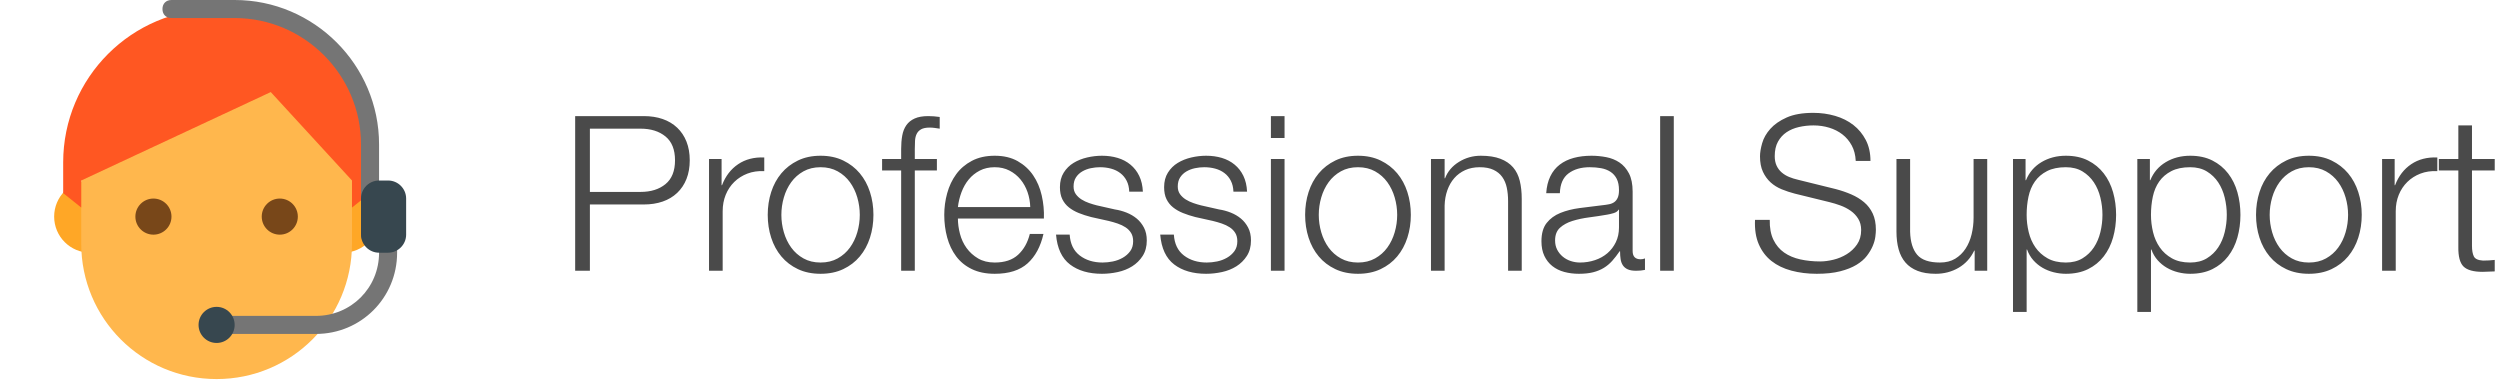
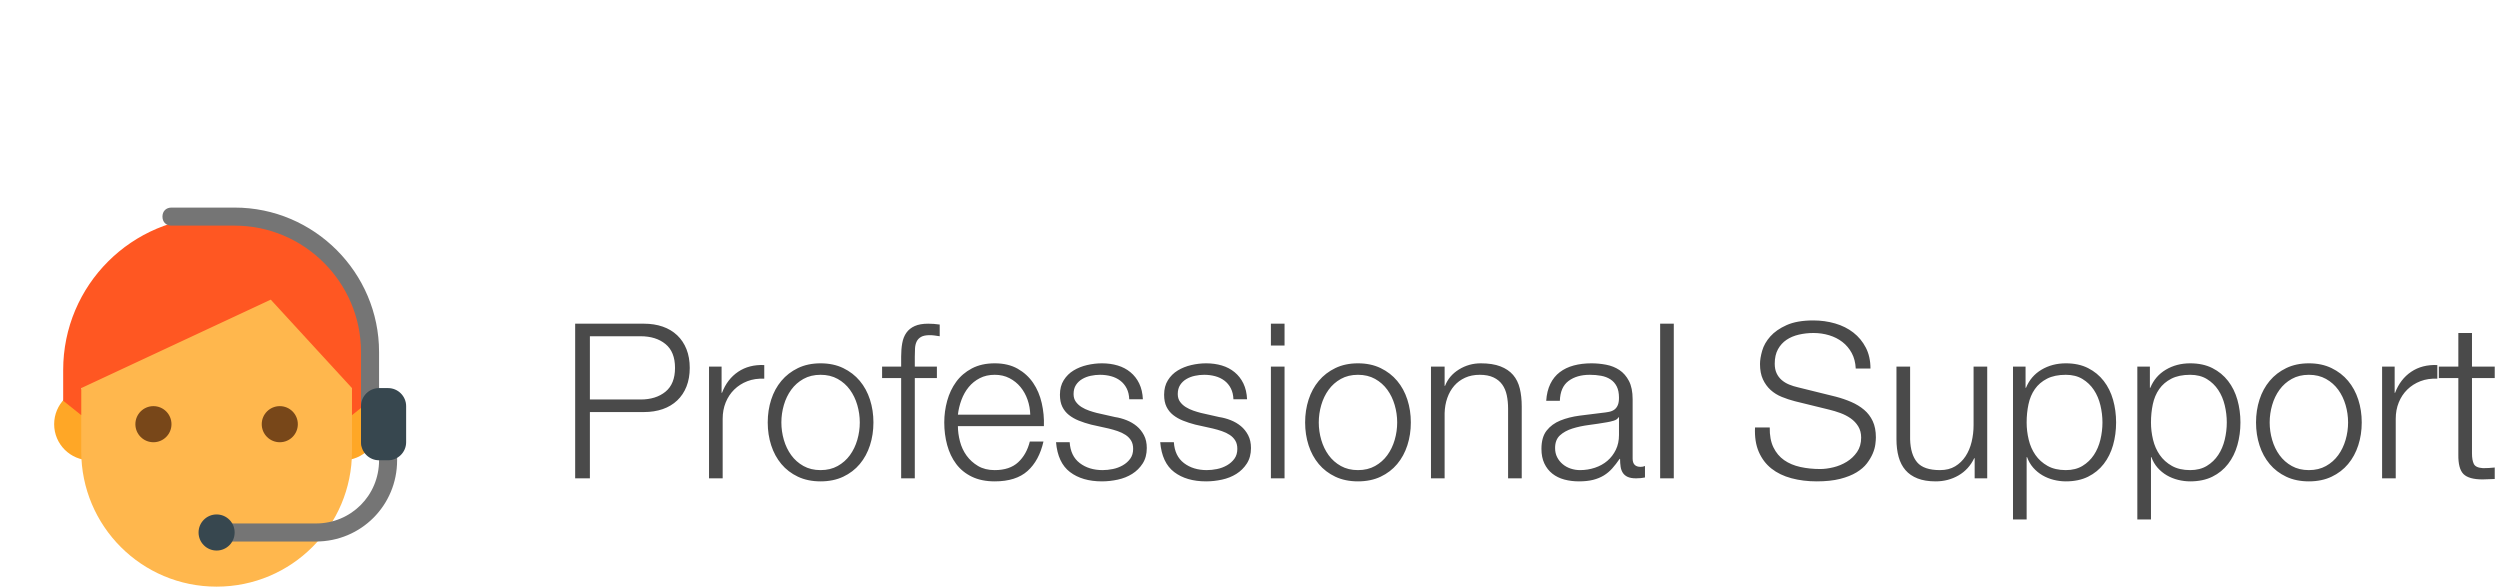
- <svg xmlns="http://www.w3.org/2000/svg" width="277px" height="42px" viewBox="0 0 277 42" version="1.1">
+ <svg xmlns="http://www.w3.org/2000/svg" width="277px" height="65px" viewBox="0 0 277 65" version="1.1">
  <defs />
  <g id="Page-1" stroke="none" stroke-width="1" fill="none" fill-rule="evenodd">
-     <g id="soon-header-premium-support" transform="translate(6, 0)">
+     <g id="soon-header-professional-support" transform="translate(6, 23)">
      <g id="assistant">
        <g id="Group" transform="translate(0, 20)" fill="#FFA726">
          <circle id="Oval" cx="4" cy="4" r="4" />
          <circle id="Oval" cx="32" cy="4" r="4" />
        </g>
        <path d="M33,17 C33,4.3 3,8.7 3,17 L3,27 C3,35.3 9.7,42 18,42 C26.3,42 33,35.3 33,27 L33,17 L33,17 Z" id="Shape" fill="#FFB74D" />
        <path d="M18,1 C8.6,1 1,8.6 1,18 L1,21.4 L3,23 L3,20 L24,10.2 L33,20 L33,23 L35,21.4 L35,18 C35,10 29.3,1 18,1 L18,1 Z" id="Shape" fill="#FF5722" />
        <g id="Group" transform="translate(9, 22)" fill="#784719">
          <circle id="Oval" cx="16" cy="2" r="2" />
          <circle id="Oval" cx="2" cy="2" r="2" />
        </g>
        <path d="M37,22 C36.4,22 36,22.4 36,23 L36,16 C36,7.2 28.8,0 20,0 L13,0 C12.4,0 12,0.4 12,1 C12,1.6 12.4,2 13,2 L20,2 C27.7,2 34,8.3 34,16 L34,26 C34,26.6 34.4,27 35,27 C35.6,27 36,26.6 36,26 L36,28 C36,31.9 32.9,35 29,35 L18,35 C17.4,35 17,35.4 17,36 C17,36.6 17.4,37 18,37 L29,37 C34,37 38,33 38,28 L38,23 C38,22.4 37.6,22 37,22 L37,22 Z" id="Shape" fill="#757575" />
        <g id="Group" transform="translate(16, 20)" fill="#37474F">
          <path d="M21,0 L20,0 C18.9,0 18,0.9 18,2 L18,6 C18,7.1 18.9,8 20,8 L21,8 C22.1,8 23,7.1 23,6 L23,2 C23,0.9 22.1,0 21,0 L21,0 Z" id="Shape" />
          <circle id="Oval" cx="2" cy="16" r="2" />
        </g>
      </g>
      <path d="M59.36,21.264 L59.36,14.256 L64.976,14.256 C66.112,14.256 67.032,14.544 67.736,15.12 C68.44,15.696 68.792,16.576 68.792,17.76 C68.792,18.944 68.44,19.824 67.736,20.4 C67.032,20.976 66.112,21.264 64.976,21.264 L59.36,21.264 Z M57.728,12.864 L57.728,30 L59.36,30 L59.36,22.656 L65.336,22.656 C66.104,22.656 66.8,22.548 67.424,22.332 C68.048,22.116 68.584,21.796 69.032,21.372 C69.48,20.948 69.824,20.432 70.064,19.824 C70.304,19.216 70.424,18.528 70.424,17.76 C70.424,16.992 70.304,16.304 70.064,15.696 C69.824,15.088 69.48,14.572 69.032,14.148 C68.584,13.724 68.048,13.404 67.424,13.188 C66.8,12.972 66.104,12.864 65.336,12.864 L57.728,12.864 Z M72.56,17.616 L72.56,30 L74.072,30 L74.072,23.4 C74.072,22.744 74.184,22.14 74.408,21.588 C74.632,21.036 74.948,20.56 75.356,20.16 C75.764,19.76 76.248,19.452 76.808,19.236 C77.368,19.02 77.992,18.928 78.68,18.96 L78.68,17.448 C77.56,17.4 76.596,17.648 75.788,18.192 C74.98,18.736 74.384,19.512 74,20.52 L73.952,20.52 L73.952,17.616 L72.56,17.616 Z M84.92,18.528 C85.64,18.528 86.272,18.68 86.816,18.984 C87.36,19.288 87.812,19.688 88.172,20.184 C88.532,20.68 88.804,21.244 88.988,21.876 C89.172,22.508 89.264,23.152 89.264,23.808 C89.264,24.464 89.172,25.108 88.988,25.74 C88.804,26.372 88.532,26.936 88.172,27.432 C87.812,27.928 87.36,28.328 86.816,28.632 C86.272,28.936 85.64,29.088 84.92,29.088 C84.2,29.088 83.568,28.936 83.024,28.632 C82.48,28.328 82.028,27.928 81.668,27.432 C81.308,26.936 81.036,26.372 80.852,25.74 C80.668,25.108 80.576,24.464 80.576,23.808 C80.576,23.152 80.668,22.508 80.852,21.876 C81.036,21.244 81.308,20.68 81.668,20.184 C82.028,19.688 82.48,19.288 83.024,18.984 C83.568,18.68 84.2,18.528 84.92,18.528 L84.92,18.528 Z M84.92,17.256 C83.976,17.256 83.14,17.432 82.412,17.784 C81.684,18.136 81.072,18.608 80.576,19.2 C80.08,19.792 79.704,20.484 79.448,21.276 C79.192,22.068 79.064,22.912 79.064,23.808 C79.064,24.704 79.192,25.548 79.448,26.34 C79.704,27.132 80.08,27.824 80.576,28.416 C81.072,29.008 81.684,29.476 82.412,29.82 C83.14,30.164 83.976,30.336 84.92,30.336 C85.864,30.336 86.7,30.164 87.428,29.82 C88.156,29.476 88.768,29.008 89.264,28.416 C89.76,27.824 90.136,27.132 90.392,26.34 C90.648,25.548 90.776,24.704 90.776,23.808 C90.776,22.912 90.648,22.068 90.392,21.276 C90.136,20.484 89.76,19.792 89.264,19.2 C88.768,18.608 88.156,18.136 87.428,17.784 C86.7,17.432 85.864,17.256 84.92,17.256 L84.92,17.256 Z M97.808,18.888 L97.808,17.616 L95.36,17.616 L95.36,16.536 C95.36,16.2 95.368,15.888 95.384,15.6 C95.4,15.312 95.46,15.06 95.564,14.844 C95.668,14.628 95.832,14.456 96.056,14.328 C96.28,14.2 96.6,14.136 97.016,14.136 C97.192,14.136 97.368,14.148 97.544,14.172 C97.72,14.196 97.912,14.224 98.12,14.256 L98.12,12.96 C97.88,12.928 97.664,12.904 97.472,12.888 C97.28,12.872 97.072,12.864 96.848,12.864 C96.24,12.864 95.74,12.952 95.348,13.128 C94.956,13.304 94.648,13.552 94.424,13.872 C94.2,14.192 94.048,14.576 93.968,15.024 C93.888,15.472 93.848,15.96 93.848,16.488 L93.848,17.616 L91.736,17.616 L91.736,18.888 L93.848,18.888 L93.848,30 L95.36,30 L95.36,18.888 L97.808,18.888 Z M108.152,22.944 L100.136,22.944 C100.2,22.384 100.332,21.836 100.532,21.3 C100.732,20.764 101,20.292 101.336,19.884 C101.672,19.476 102.08,19.148 102.56,18.9 C103.04,18.652 103.592,18.528 104.216,18.528 C104.824,18.528 105.368,18.652 105.848,18.9 C106.328,19.148 106.736,19.476 107.072,19.884 C107.408,20.292 107.668,20.76 107.852,21.288 C108.036,21.816 108.136,22.368 108.152,22.944 L108.152,22.944 Z M100.136,24.216 L109.664,24.216 C109.696,23.352 109.616,22.5 109.424,21.66 C109.232,20.82 108.916,20.076 108.476,19.428 C108.036,18.78 107.464,18.256 106.76,17.856 C106.056,17.456 105.208,17.256 104.216,17.256 C103.24,17.256 102.396,17.444 101.684,17.82 C100.972,18.196 100.392,18.692 99.944,19.308 C99.496,19.924 99.164,20.624 98.948,21.408 C98.732,22.192 98.624,22.992 98.624,23.808 C98.624,24.688 98.732,25.524 98.948,26.316 C99.164,27.108 99.496,27.804 99.944,28.404 C100.392,29.004 100.972,29.476 101.684,29.82 C102.396,30.164 103.24,30.336 104.216,30.336 C105.784,30.336 106.996,29.952 107.852,29.184 C108.708,28.416 109.296,27.328 109.616,25.92 L108.104,25.92 C107.864,26.88 107.432,27.648 106.808,28.224 C106.184,28.8 105.32,29.088 104.216,29.088 C103.496,29.088 102.88,28.936 102.368,28.632 C101.856,28.328 101.432,27.944 101.096,27.48 C100.76,27.016 100.516,26.492 100.364,25.908 C100.212,25.324 100.136,24.76 100.136,24.216 L100.136,24.216 Z M119.12,21.24 L120.632,21.24 C120.6,20.568 120.464,19.984 120.224,19.488 C119.984,18.992 119.66,18.576 119.252,18.24 C118.844,17.904 118.372,17.656 117.836,17.496 C117.3,17.336 116.72,17.256 116.096,17.256 C115.552,17.256 115.004,17.32 114.452,17.448 C113.9,17.576 113.4,17.776 112.952,18.048 C112.504,18.32 112.14,18.68 111.86,19.128 C111.58,19.576 111.44,20.112 111.44,20.736 C111.44,21.264 111.528,21.708 111.704,22.068 C111.88,22.428 112.124,22.732 112.436,22.98 C112.748,23.228 113.112,23.436 113.528,23.604 C113.944,23.772 114.4,23.92 114.896,24.048 L116.84,24.48 C117.176,24.56 117.508,24.656 117.836,24.768 C118.164,24.88 118.456,25.02 118.712,25.188 C118.968,25.356 119.172,25.564 119.324,25.812 C119.476,26.06 119.552,26.368 119.552,26.736 C119.552,27.168 119.444,27.532 119.228,27.828 C119.012,28.124 118.736,28.368 118.4,28.56 C118.064,28.752 117.7,28.888 117.308,28.968 C116.916,29.048 116.536,29.088 116.168,29.088 C115.16,29.088 114.316,28.828 113.636,28.308 C112.956,27.788 112.584,27.016 112.52,25.992 L111.008,25.992 C111.136,27.512 111.652,28.616 112.556,29.304 C113.46,29.992 114.64,30.336 116.096,30.336 C116.672,30.336 117.256,30.272 117.848,30.144 C118.44,30.016 118.972,29.804 119.444,29.508 C119.916,29.212 120.304,28.828 120.608,28.356 C120.912,27.884 121.064,27.312 121.064,26.64 C121.064,26.096 120.96,25.624 120.752,25.224 C120.544,24.824 120.276,24.488 119.948,24.216 C119.62,23.944 119.244,23.724 118.82,23.556 C118.396,23.388 117.968,23.272 117.536,23.208 L115.52,22.752 C115.264,22.688 114.984,22.604 114.68,22.5 C114.376,22.396 114.096,22.264 113.84,22.104 C113.584,21.944 113.372,21.748 113.204,21.516 C113.036,21.284 112.952,21 112.952,20.664 C112.952,20.264 113.04,19.928 113.216,19.656 C113.392,19.384 113.624,19.164 113.912,18.996 C114.2,18.828 114.516,18.708 114.86,18.636 C115.204,18.564 115.544,18.528 115.88,18.528 C116.312,18.528 116.72,18.58 117.104,18.684 C117.488,18.788 117.828,18.952 118.124,19.176 C118.42,19.4 118.656,19.684 118.832,20.028 C119.008,20.372 119.104,20.776 119.12,21.24 L119.12,21.24 Z M130.664,21.24 L132.176,21.24 C132.144,20.568 132.008,19.984 131.768,19.488 C131.528,18.992 131.204,18.576 130.796,18.24 C130.388,17.904 129.916,17.656 129.38,17.496 C128.844,17.336 128.264,17.256 127.64,17.256 C127.096,17.256 126.548,17.32 125.996,17.448 C125.444,17.576 124.944,17.776 124.496,18.048 C124.048,18.32 123.684,18.68 123.404,19.128 C123.124,19.576 122.984,20.112 122.984,20.736 C122.984,21.264 123.072,21.708 123.248,22.068 C123.424,22.428 123.668,22.732 123.98,22.98 C124.292,23.228 124.656,23.436 125.072,23.604 C125.488,23.772 125.944,23.92 126.44,24.048 L128.384,24.48 C128.72,24.56 129.052,24.656 129.38,24.768 C129.708,24.88 130,25.02 130.256,25.188 C130.512,25.356 130.716,25.564 130.868,25.812 C131.02,26.06 131.096,26.368 131.096,26.736 C131.096,27.168 130.988,27.532 130.772,27.828 C130.556,28.124 130.28,28.368 129.944,28.56 C129.608,28.752 129.244,28.888 128.852,28.968 C128.46,29.048 128.08,29.088 127.712,29.088 C126.704,29.088 125.86,28.828 125.18,28.308 C124.5,27.788 124.128,27.016 124.064,25.992 L122.552,25.992 C122.68,27.512 123.196,28.616 124.1,29.304 C125.004,29.992 126.184,30.336 127.64,30.336 C128.216,30.336 128.8,30.272 129.392,30.144 C129.984,30.016 130.516,29.804 130.988,29.508 C131.46,29.212 131.848,28.828 132.152,28.356 C132.456,27.884 132.608,27.312 132.608,26.64 C132.608,26.096 132.504,25.624 132.296,25.224 C132.088,24.824 131.82,24.488 131.492,24.216 C131.164,23.944 130.788,23.724 130.364,23.556 C129.94,23.388 129.512,23.272 129.08,23.208 L127.064,22.752 C126.808,22.688 126.528,22.604 126.224,22.5 C125.92,22.396 125.64,22.264 125.384,22.104 C125.128,21.944 124.916,21.748 124.748,21.516 C124.58,21.284 124.496,21 124.496,20.664 C124.496,20.264 124.584,19.928 124.76,19.656 C124.936,19.384 125.168,19.164 125.456,18.996 C125.744,18.828 126.06,18.708 126.404,18.636 C126.748,18.564 127.088,18.528 127.424,18.528 C127.856,18.528 128.264,18.58 128.648,18.684 C129.032,18.788 129.372,18.952 129.668,19.176 C129.964,19.4 130.2,19.684 130.376,20.028 C130.552,20.372 130.648,20.776 130.664,21.24 L130.664,21.24 Z M134.816,12.864 L134.816,15.288 L136.328,15.288 L136.328,12.864 L134.816,12.864 Z M134.816,17.616 L134.816,30 L136.328,30 L136.328,17.616 L134.816,17.616 Z M144.464,18.528 C145.184,18.528 145.816,18.68 146.36,18.984 C146.904,19.288 147.356,19.688 147.716,20.184 C148.076,20.68 148.348,21.244 148.532,21.876 C148.716,22.508 148.808,23.152 148.808,23.808 C148.808,24.464 148.716,25.108 148.532,25.74 C148.348,26.372 148.076,26.936 147.716,27.432 C147.356,27.928 146.904,28.328 146.36,28.632 C145.816,28.936 145.184,29.088 144.464,29.088 C143.744,29.088 143.112,28.936 142.568,28.632 C142.024,28.328 141.572,27.928 141.212,27.432 C140.852,26.936 140.58,26.372 140.396,25.74 C140.212,25.108 140.12,24.464 140.12,23.808 C140.12,23.152 140.212,22.508 140.396,21.876 C140.58,21.244 140.852,20.68 141.212,20.184 C141.572,19.688 142.024,19.288 142.568,18.984 C143.112,18.68 143.744,18.528 144.464,18.528 L144.464,18.528 Z M144.464,17.256 C143.52,17.256 142.684,17.432 141.956,17.784 C141.228,18.136 140.616,18.608 140.12,19.2 C139.624,19.792 139.248,20.484 138.992,21.276 C138.736,22.068 138.608,22.912 138.608,23.808 C138.608,24.704 138.736,25.548 138.992,26.34 C139.248,27.132 139.624,27.824 140.12,28.416 C140.616,29.008 141.228,29.476 141.956,29.82 C142.684,30.164 143.52,30.336 144.464,30.336 C145.408,30.336 146.244,30.164 146.972,29.82 C147.7,29.476 148.312,29.008 148.808,28.416 C149.304,27.824 149.68,27.132 149.936,26.34 C150.192,25.548 150.32,24.704 150.32,23.808 C150.32,22.912 150.192,22.068 149.936,21.276 C149.68,20.484 149.304,19.792 148.808,19.2 C148.312,18.608 147.7,18.136 146.972,17.784 C146.244,17.432 145.408,17.256 144.464,17.256 L144.464,17.256 Z M152.552,17.616 L152.552,30 L154.064,30 L154.064,22.776 C154.08,22.168 154.18,21.604 154.364,21.084 C154.548,20.564 154.804,20.116 155.132,19.74 C155.46,19.364 155.86,19.068 156.332,18.852 C156.804,18.636 157.344,18.528 157.952,18.528 C158.56,18.528 159.068,18.624 159.476,18.816 C159.884,19.008 160.208,19.272 160.448,19.608 C160.688,19.944 160.856,20.34 160.952,20.796 C161.048,21.252 161.096,21.744 161.096,22.272 L161.096,30 L162.608,30 L162.608,22.032 C162.608,21.296 162.536,20.632 162.392,20.04 C162.248,19.448 162,18.948 161.648,18.54 C161.296,18.132 160.828,17.816 160.244,17.592 C159.66,17.368 158.936,17.256 158.072,17.256 C157.192,17.256 156.384,17.484 155.648,17.94 C154.912,18.396 154.4,19 154.112,19.752 L154.064,19.752 L154.064,17.616 L152.552,17.616 Z M165.32,21.408 L166.832,21.408 C166.864,20.4 167.184,19.668 167.792,19.212 C168.4,18.756 169.184,18.528 170.144,18.528 C170.592,18.528 171.012,18.564 171.404,18.636 C171.796,18.708 172.14,18.84 172.436,19.032 C172.732,19.224 172.964,19.484 173.132,19.812 C173.3,20.14 173.384,20.56 173.384,21.072 C173.384,21.408 173.34,21.68 173.252,21.888 C173.164,22.096 173.04,22.26 172.88,22.38 C172.72,22.5 172.52,22.584 172.28,22.632 C172.04,22.68 171.76,22.72 171.44,22.752 C170.624,22.848 169.82,22.948 169.028,23.052 C168.236,23.156 167.524,23.336 166.892,23.592 C166.26,23.848 165.752,24.22 165.368,24.708 C164.984,25.196 164.792,25.872 164.792,26.736 C164.792,27.36 164.9,27.9 165.116,28.356 C165.332,28.812 165.628,29.188 166.004,29.484 C166.38,29.78 166.82,29.996 167.324,30.132 C167.828,30.268 168.368,30.336 168.944,30.336 C169.552,30.336 170.076,30.28 170.516,30.168 C170.956,30.056 171.348,29.896 171.692,29.688 C172.036,29.48 172.348,29.22 172.628,28.908 C172.908,28.596 173.184,28.24 173.456,27.84 L173.504,27.84 C173.504,28.16 173.524,28.452 173.564,28.716 C173.604,28.98 173.688,29.208 173.816,29.4 C173.944,29.592 174.124,29.74 174.356,29.844 C174.588,29.948 174.896,30 175.28,30 C175.488,30 175.66,29.992 175.796,29.976 C175.932,29.96 176.088,29.936 176.264,29.904 L176.264,28.632 C176.12,28.696 175.96,28.728 175.784,28.728 C175.192,28.728 174.896,28.424 174.896,27.816 L174.896,21.24 C174.896,20.408 174.76,19.732 174.488,19.212 C174.216,18.692 173.864,18.288 173.432,18 C173,17.712 172.512,17.516 171.968,17.412 C171.424,17.308 170.88,17.256 170.336,17.256 C169.616,17.256 168.96,17.336 168.368,17.496 C167.776,17.656 167.26,17.904 166.82,18.24 C166.38,18.576 166.032,19.008 165.776,19.536 C165.52,20.064 165.368,20.688 165.32,21.408 L165.32,21.408 Z M173.384,23.232 L173.384,25.2 C173.384,25.808 173.268,26.352 173.036,26.832 C172.804,27.312 172.492,27.72 172.1,28.056 C171.708,28.392 171.248,28.648 170.72,28.824 C170.192,29 169.64,29.088 169.064,29.088 C168.712,29.088 168.368,29.032 168.032,28.92 C167.696,28.808 167.4,28.644 167.144,28.428 C166.888,28.212 166.684,27.956 166.532,27.66 C166.38,27.364 166.304,27.024 166.304,26.64 C166.304,26.032 166.484,25.564 166.844,25.236 C167.204,24.908 167.664,24.656 168.224,24.48 C168.784,24.304 169.404,24.172 170.084,24.084 C170.764,23.996 171.424,23.896 172.064,23.784 C172.272,23.752 172.512,23.696 172.784,23.616 C173.056,23.536 173.24,23.408 173.336,23.232 L173.384,23.232 Z M177.944,12.864 L177.944,30 L179.456,30 L179.456,12.864 L177.944,12.864 Z M190.088,24.36 L188.456,24.36 C188.408,25.416 188.548,26.32 188.876,27.072 C189.204,27.824 189.672,28.44 190.28,28.92 C190.888,29.4 191.624,29.756 192.488,29.988 C193.352,30.22 194.288,30.336 195.296,30.336 C196.304,30.336 197.168,30.244 197.888,30.06 C198.608,29.876 199.212,29.636 199.7,29.34 C200.188,29.044 200.572,28.712 200.852,28.344 C201.132,27.976 201.348,27.612 201.5,27.252 C201.652,26.892 201.748,26.552 201.788,26.232 C201.828,25.912 201.848,25.656 201.848,25.464 C201.848,24.76 201.732,24.16 201.5,23.664 C201.268,23.168 200.948,22.748 200.54,22.404 C200.132,22.06 199.66,21.772 199.124,21.54 C198.588,21.308 198.016,21.112 197.408,20.952 L193.232,19.92 C192.88,19.84 192.548,19.736 192.236,19.608 C191.924,19.48 191.648,19.312 191.408,19.104 C191.168,18.896 190.98,18.644 190.844,18.348 C190.708,18.052 190.64,17.704 190.64,17.304 C190.64,16.664 190.76,16.128 191,15.696 C191.24,15.264 191.556,14.916 191.948,14.652 C192.34,14.388 192.796,14.196 193.316,14.076 C193.836,13.956 194.376,13.896 194.936,13.896 C195.544,13.896 196.124,13.98 196.676,14.148 C197.228,14.316 197.716,14.564 198.14,14.892 C198.564,15.22 198.908,15.628 199.172,16.116 C199.436,16.604 199.584,17.176 199.616,17.832 L201.248,17.832 C201.248,16.952 201.076,16.18 200.732,15.516 C200.388,14.852 199.928,14.296 199.352,13.848 C198.776,13.4 198.104,13.064 197.336,12.84 C196.568,12.616 195.76,12.504 194.912,12.504 C193.712,12.504 192.728,12.676 191.96,13.02 C191.192,13.364 190.588,13.784 190.148,14.28 C189.708,14.776 189.408,15.304 189.248,15.864 C189.088,16.424 189.008,16.912 189.008,17.328 C189.008,18 189.116,18.568 189.332,19.032 C189.548,19.496 189.832,19.888 190.184,20.208 C190.536,20.528 190.948,20.784 191.42,20.976 C191.892,21.168 192.376,21.328 192.872,21.456 L196.688,22.392 C197.088,22.488 197.496,22.612 197.912,22.764 C198.328,22.916 198.708,23.112 199.052,23.352 C199.396,23.592 199.676,23.888 199.892,24.24 C200.108,24.592 200.216,25.008 200.216,25.488 C200.216,26.112 200.064,26.644 199.76,27.084 C199.456,27.524 199.076,27.884 198.62,28.164 C198.164,28.444 197.672,28.648 197.144,28.776 C196.616,28.904 196.128,28.968 195.68,28.968 C194.896,28.968 194.16,28.892 193.472,28.74 C192.784,28.588 192.188,28.336 191.684,27.984 C191.18,27.632 190.784,27.16 190.496,26.568 C190.208,25.976 190.072,25.24 190.088,24.36 L190.088,24.36 Z M214.184,30 L214.184,17.616 L212.672,17.616 L212.672,24.12 C212.672,24.744 212.6,25.356 212.456,25.956 C212.312,26.556 212.088,27.088 211.784,27.552 C211.48,28.016 211.096,28.388 210.632,28.668 C210.168,28.948 209.608,29.088 208.952,29.088 C207.752,29.088 206.908,28.8 206.42,28.224 C205.932,27.648 205.672,26.8 205.64,25.68 L205.64,17.616 L204.128,17.616 L204.128,25.656 C204.128,26.392 204.208,27.048 204.368,27.624 C204.528,28.2 204.78,28.688 205.124,29.088 C205.468,29.488 205.916,29.796 206.468,30.012 C207.02,30.228 207.688,30.336 208.472,30.336 C209.4,30.336 210.244,30.116 211.004,29.676 C211.764,29.236 212.344,28.6 212.744,27.768 L212.792,27.768 L212.792,30 L214.184,30 Z M217.04,17.616 L217.04,34.56 L218.552,34.56 L218.552,27.648 L218.6,27.648 C218.76,28.096 218.988,28.488 219.284,28.824 C219.58,29.16 219.92,29.44 220.304,29.664 C220.688,29.888 221.104,30.056 221.552,30.168 C222,30.28 222.448,30.336 222.896,30.336 C223.84,30.336 224.66,30.164 225.356,29.82 C226.052,29.476 226.632,29.004 227.096,28.404 C227.56,27.804 227.904,27.108 228.128,26.316 C228.352,25.524 228.464,24.688 228.464,23.808 C228.464,22.928 228.352,22.092 228.128,21.3 C227.904,20.508 227.56,19.812 227.096,19.212 C226.632,18.612 226.052,18.136 225.356,17.784 C224.66,17.432 223.84,17.256 222.896,17.256 C221.888,17.256 220.988,17.492 220.196,17.964 C219.404,18.436 218.832,19.104 218.48,19.968 L218.432,19.968 L218.432,17.616 L217.04,17.616 Z M226.952,23.808 C226.952,24.448 226.876,25.084 226.724,25.716 C226.572,26.348 226.332,26.912 226.004,27.408 C225.676,27.904 225.256,28.308 224.744,28.62 C224.232,28.932 223.616,29.088 222.896,29.088 C222.096,29.088 221.42,28.932 220.868,28.62 C220.316,28.308 219.868,27.904 219.524,27.408 C219.18,26.912 218.932,26.348 218.78,25.716 C218.628,25.084 218.552,24.448 218.552,23.808 C218.552,23.104 218.62,22.432 218.756,21.792 C218.892,21.152 219.128,20.592 219.464,20.112 C219.8,19.632 220.248,19.248 220.808,18.96 C221.368,18.672 222.064,18.528 222.896,18.528 C223.616,18.528 224.232,18.684 224.744,18.996 C225.256,19.308 225.676,19.712 226.004,20.208 C226.332,20.704 226.572,21.268 226.724,21.9 C226.876,22.532 226.952,23.168 226.952,23.808 L226.952,23.808 Z M230.816,17.616 L230.816,34.56 L232.328,34.56 L232.328,27.648 L232.376,27.648 C232.536,28.096 232.764,28.488 233.06,28.824 C233.356,29.16 233.696,29.44 234.08,29.664 C234.464,29.888 234.88,30.056 235.328,30.168 C235.776,30.28 236.224,30.336 236.672,30.336 C237.616,30.336 238.436,30.164 239.132,29.82 C239.828,29.476 240.408,29.004 240.872,28.404 C241.336,27.804 241.68,27.108 241.904,26.316 C242.128,25.524 242.24,24.688 242.24,23.808 C242.24,22.928 242.128,22.092 241.904,21.3 C241.68,20.508 241.336,19.812 240.872,19.212 C240.408,18.612 239.828,18.136 239.132,17.784 C238.436,17.432 237.616,17.256 236.672,17.256 C235.664,17.256 234.764,17.492 233.972,17.964 C233.18,18.436 232.608,19.104 232.256,19.968 L232.208,19.968 L232.208,17.616 L230.816,17.616 Z M240.728,23.808 C240.728,24.448 240.652,25.084 240.5,25.716 C240.348,26.348 240.108,26.912 239.78,27.408 C239.452,27.904 239.032,28.308 238.52,28.62 C238.008,28.932 237.392,29.088 236.672,29.088 C235.872,29.088 235.196,28.932 234.644,28.62 C234.092,28.308 233.644,27.904 233.3,27.408 C232.956,26.912 232.708,26.348 232.556,25.716 C232.404,25.084 232.328,24.448 232.328,23.808 C232.328,23.104 232.396,22.432 232.532,21.792 C232.668,21.152 232.904,20.592 233.24,20.112 C233.576,19.632 234.024,19.248 234.584,18.96 C235.144,18.672 235.84,18.528 236.672,18.528 C237.392,18.528 238.008,18.684 238.52,18.996 C239.032,19.308 239.452,19.712 239.78,20.208 C240.108,20.704 240.348,21.268 240.5,21.9 C240.652,22.532 240.728,23.168 240.728,23.808 L240.728,23.808 Z M249.824,18.528 C250.544,18.528 251.176,18.68 251.72,18.984 C252.264,19.288 252.716,19.688 253.076,20.184 C253.436,20.68 253.708,21.244 253.892,21.876 C254.076,22.508 254.168,23.152 254.168,23.808 C254.168,24.464 254.076,25.108 253.892,25.74 C253.708,26.372 253.436,26.936 253.076,27.432 C252.716,27.928 252.264,28.328 251.72,28.632 C251.176,28.936 250.544,29.088 249.824,29.088 C249.104,29.088 248.472,28.936 247.928,28.632 C247.384,28.328 246.932,27.928 246.572,27.432 C246.212,26.936 245.94,26.372 245.756,25.74 C245.572,25.108 245.48,24.464 245.48,23.808 C245.48,23.152 245.572,22.508 245.756,21.876 C245.94,21.244 246.212,20.68 246.572,20.184 C246.932,19.688 247.384,19.288 247.928,18.984 C248.472,18.68 249.104,18.528 249.824,18.528 L249.824,18.528 Z M249.824,17.256 C248.88,17.256 248.044,17.432 247.316,17.784 C246.588,18.136 245.976,18.608 245.48,19.2 C244.984,19.792 244.608,20.484 244.352,21.276 C244.096,22.068 243.968,22.912 243.968,23.808 C243.968,24.704 244.096,25.548 244.352,26.34 C244.608,27.132 244.984,27.824 245.48,28.416 C245.976,29.008 246.588,29.476 247.316,29.82 C248.044,30.164 248.88,30.336 249.824,30.336 C250.768,30.336 251.604,30.164 252.332,29.82 C253.06,29.476 253.672,29.008 254.168,28.416 C254.664,27.824 255.04,27.132 255.296,26.34 C255.552,25.548 255.68,24.704 255.68,23.808 C255.68,22.912 255.552,22.068 255.296,21.276 C255.04,20.484 254.664,19.792 254.168,19.2 C253.672,18.608 253.06,18.136 252.332,17.784 C251.604,17.432 250.768,17.256 249.824,17.256 L249.824,17.256 Z M257.936,17.616 L257.936,30 L259.448,30 L259.448,23.4 C259.448,22.744 259.56,22.14 259.784,21.588 C260.008,21.036 260.324,20.56 260.732,20.16 C261.14,19.76 261.624,19.452 262.184,19.236 C262.744,19.02 263.368,18.928 264.056,18.96 L264.056,17.448 C262.936,17.4 261.972,17.648 261.164,18.192 C260.356,18.736 259.76,19.512 259.376,20.52 L259.328,20.52 L259.328,17.616 L257.936,17.616 Z M267.896,17.616 L267.896,13.896 L266.384,13.896 L266.384,17.616 L264.224,17.616 L264.224,18.888 L266.384,18.888 L266.384,27.36 C266.368,28.416 266.56,29.14 266.96,29.532 C267.36,29.924 268.064,30.12 269.072,30.12 C269.296,30.12 269.52,30.112 269.744,30.096 C269.968,30.08 270.192,30.072 270.416,30.072 L270.416,28.8 C269.984,28.848 269.552,28.872 269.12,28.872 C268.576,28.84 268.236,28.684 268.1,28.404 C267.964,28.124 267.896,27.736 267.896,27.24 L267.896,18.888 L270.416,18.888 L270.416,17.616 L267.896,17.616 Z" id="Professional-Support-Copy" fill="#4A4A4A" />
    </g>
  </g>
</svg>
